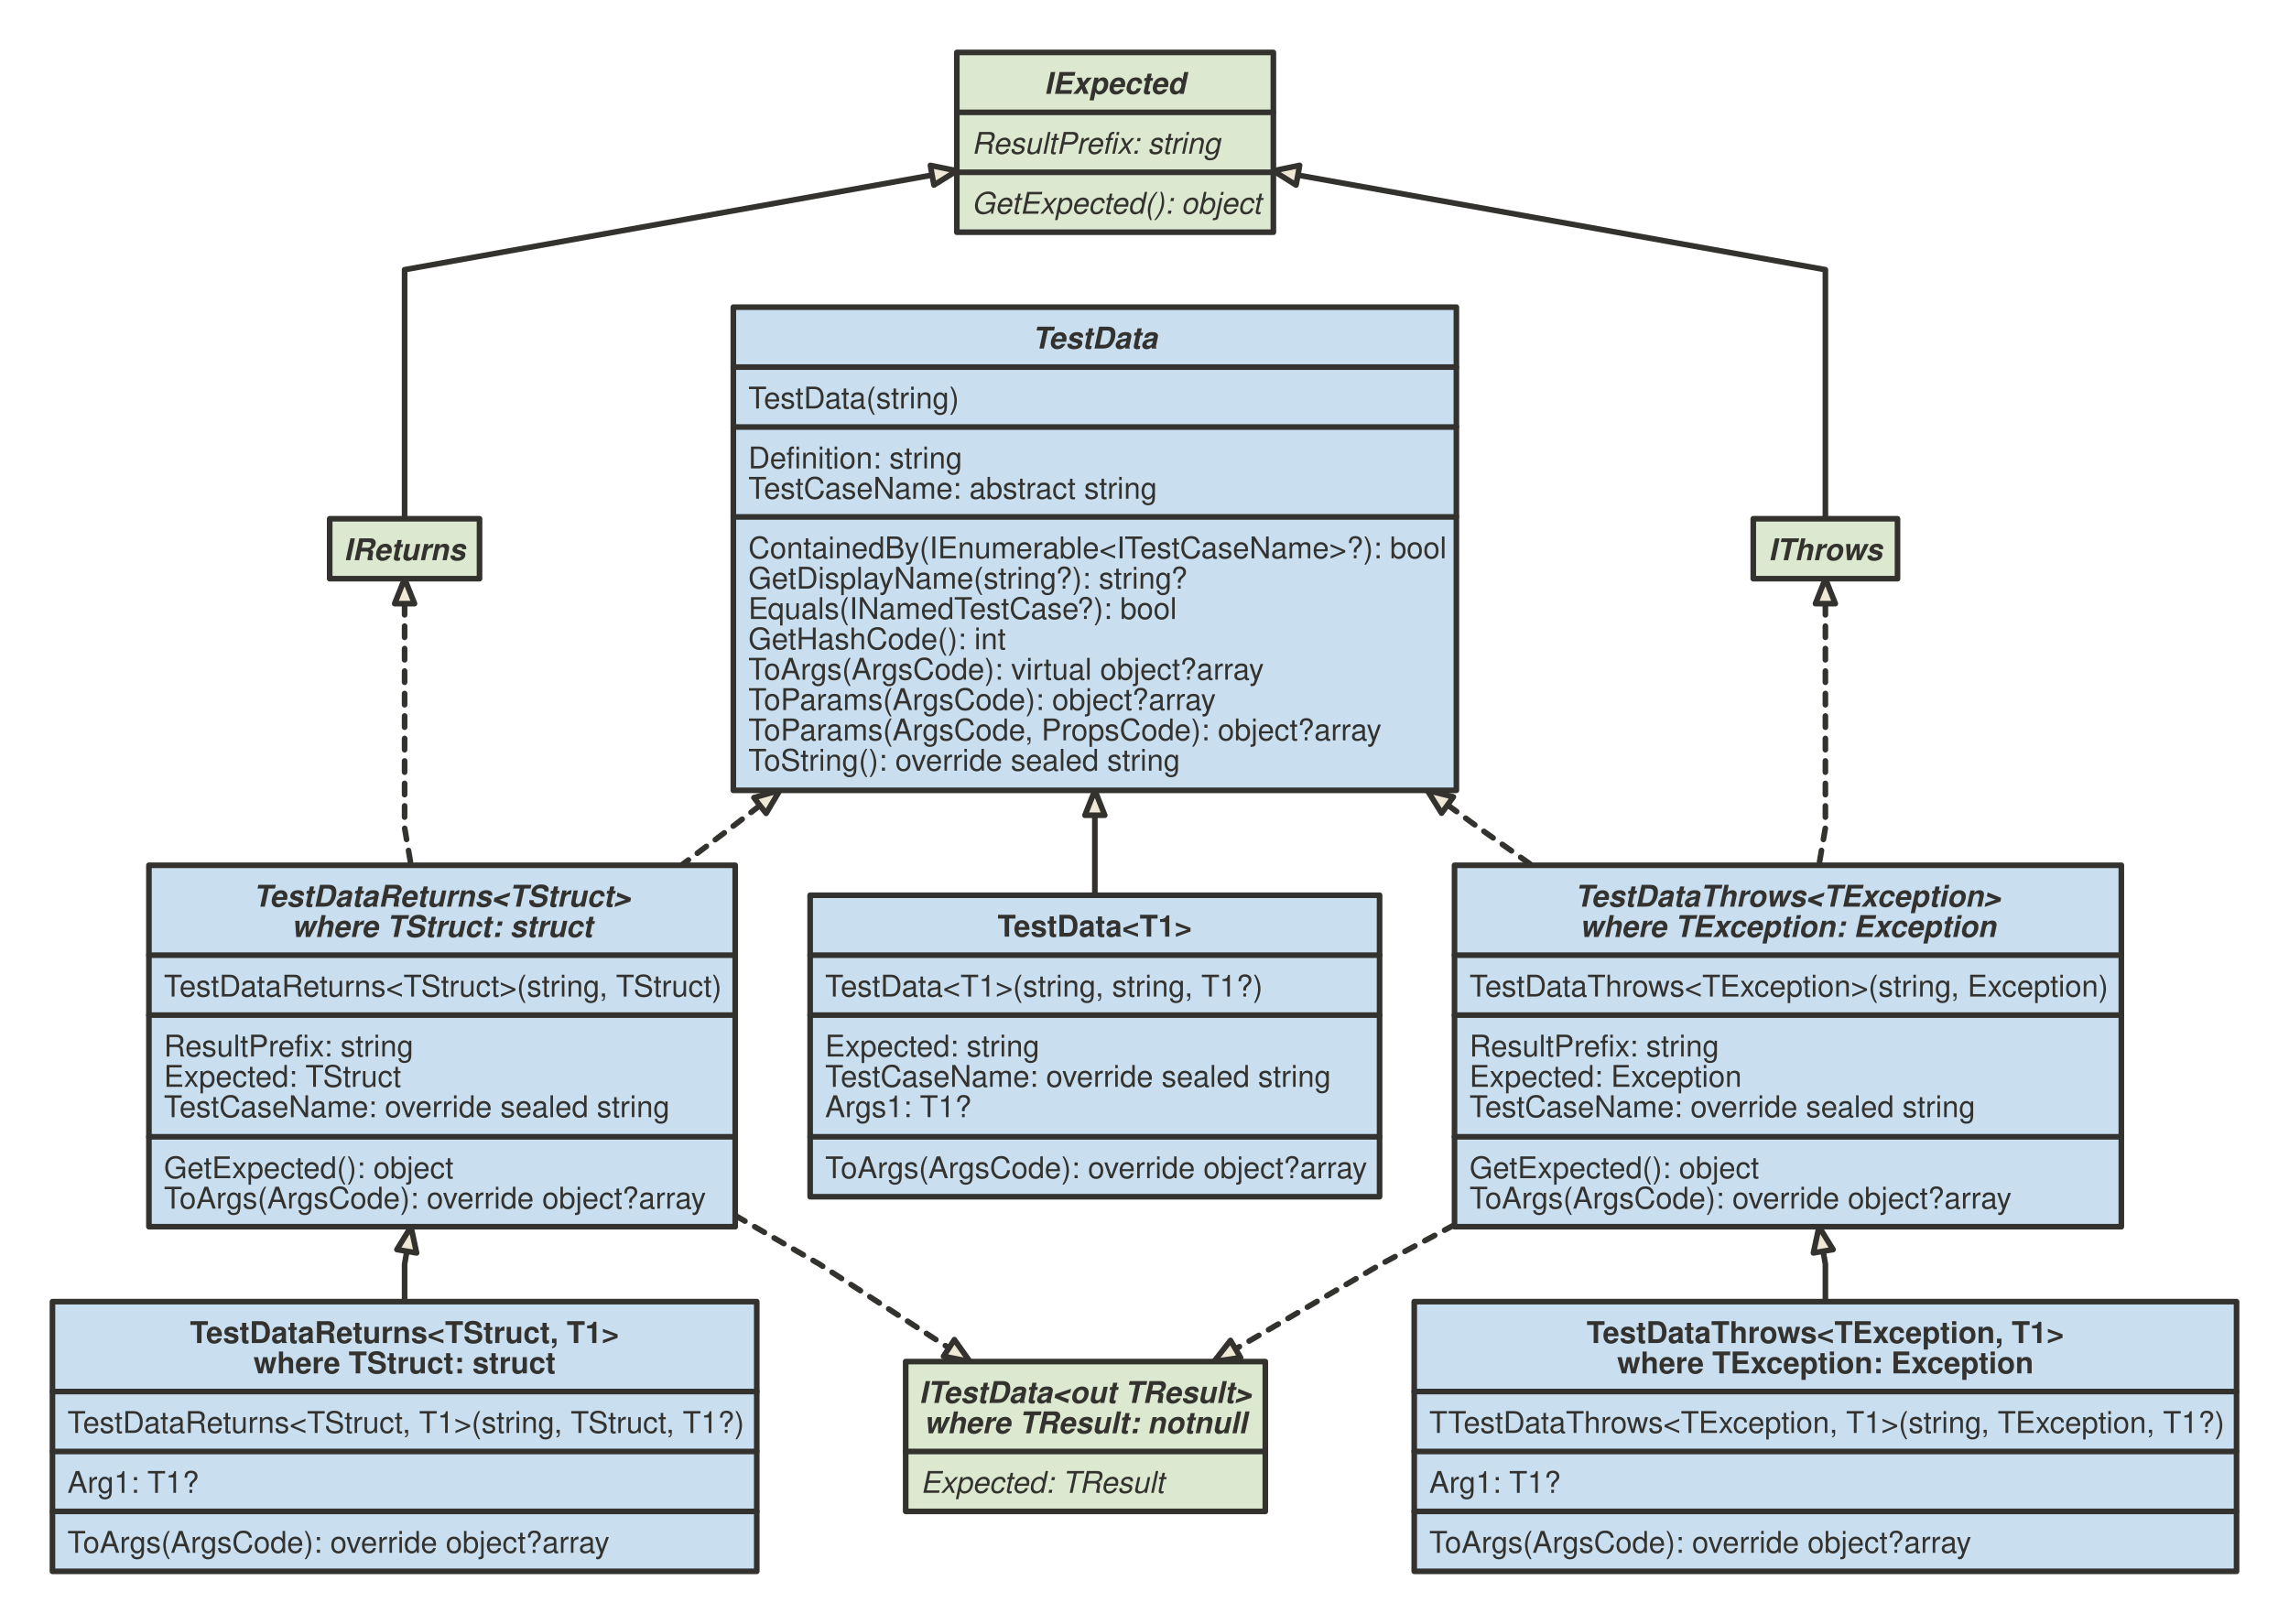
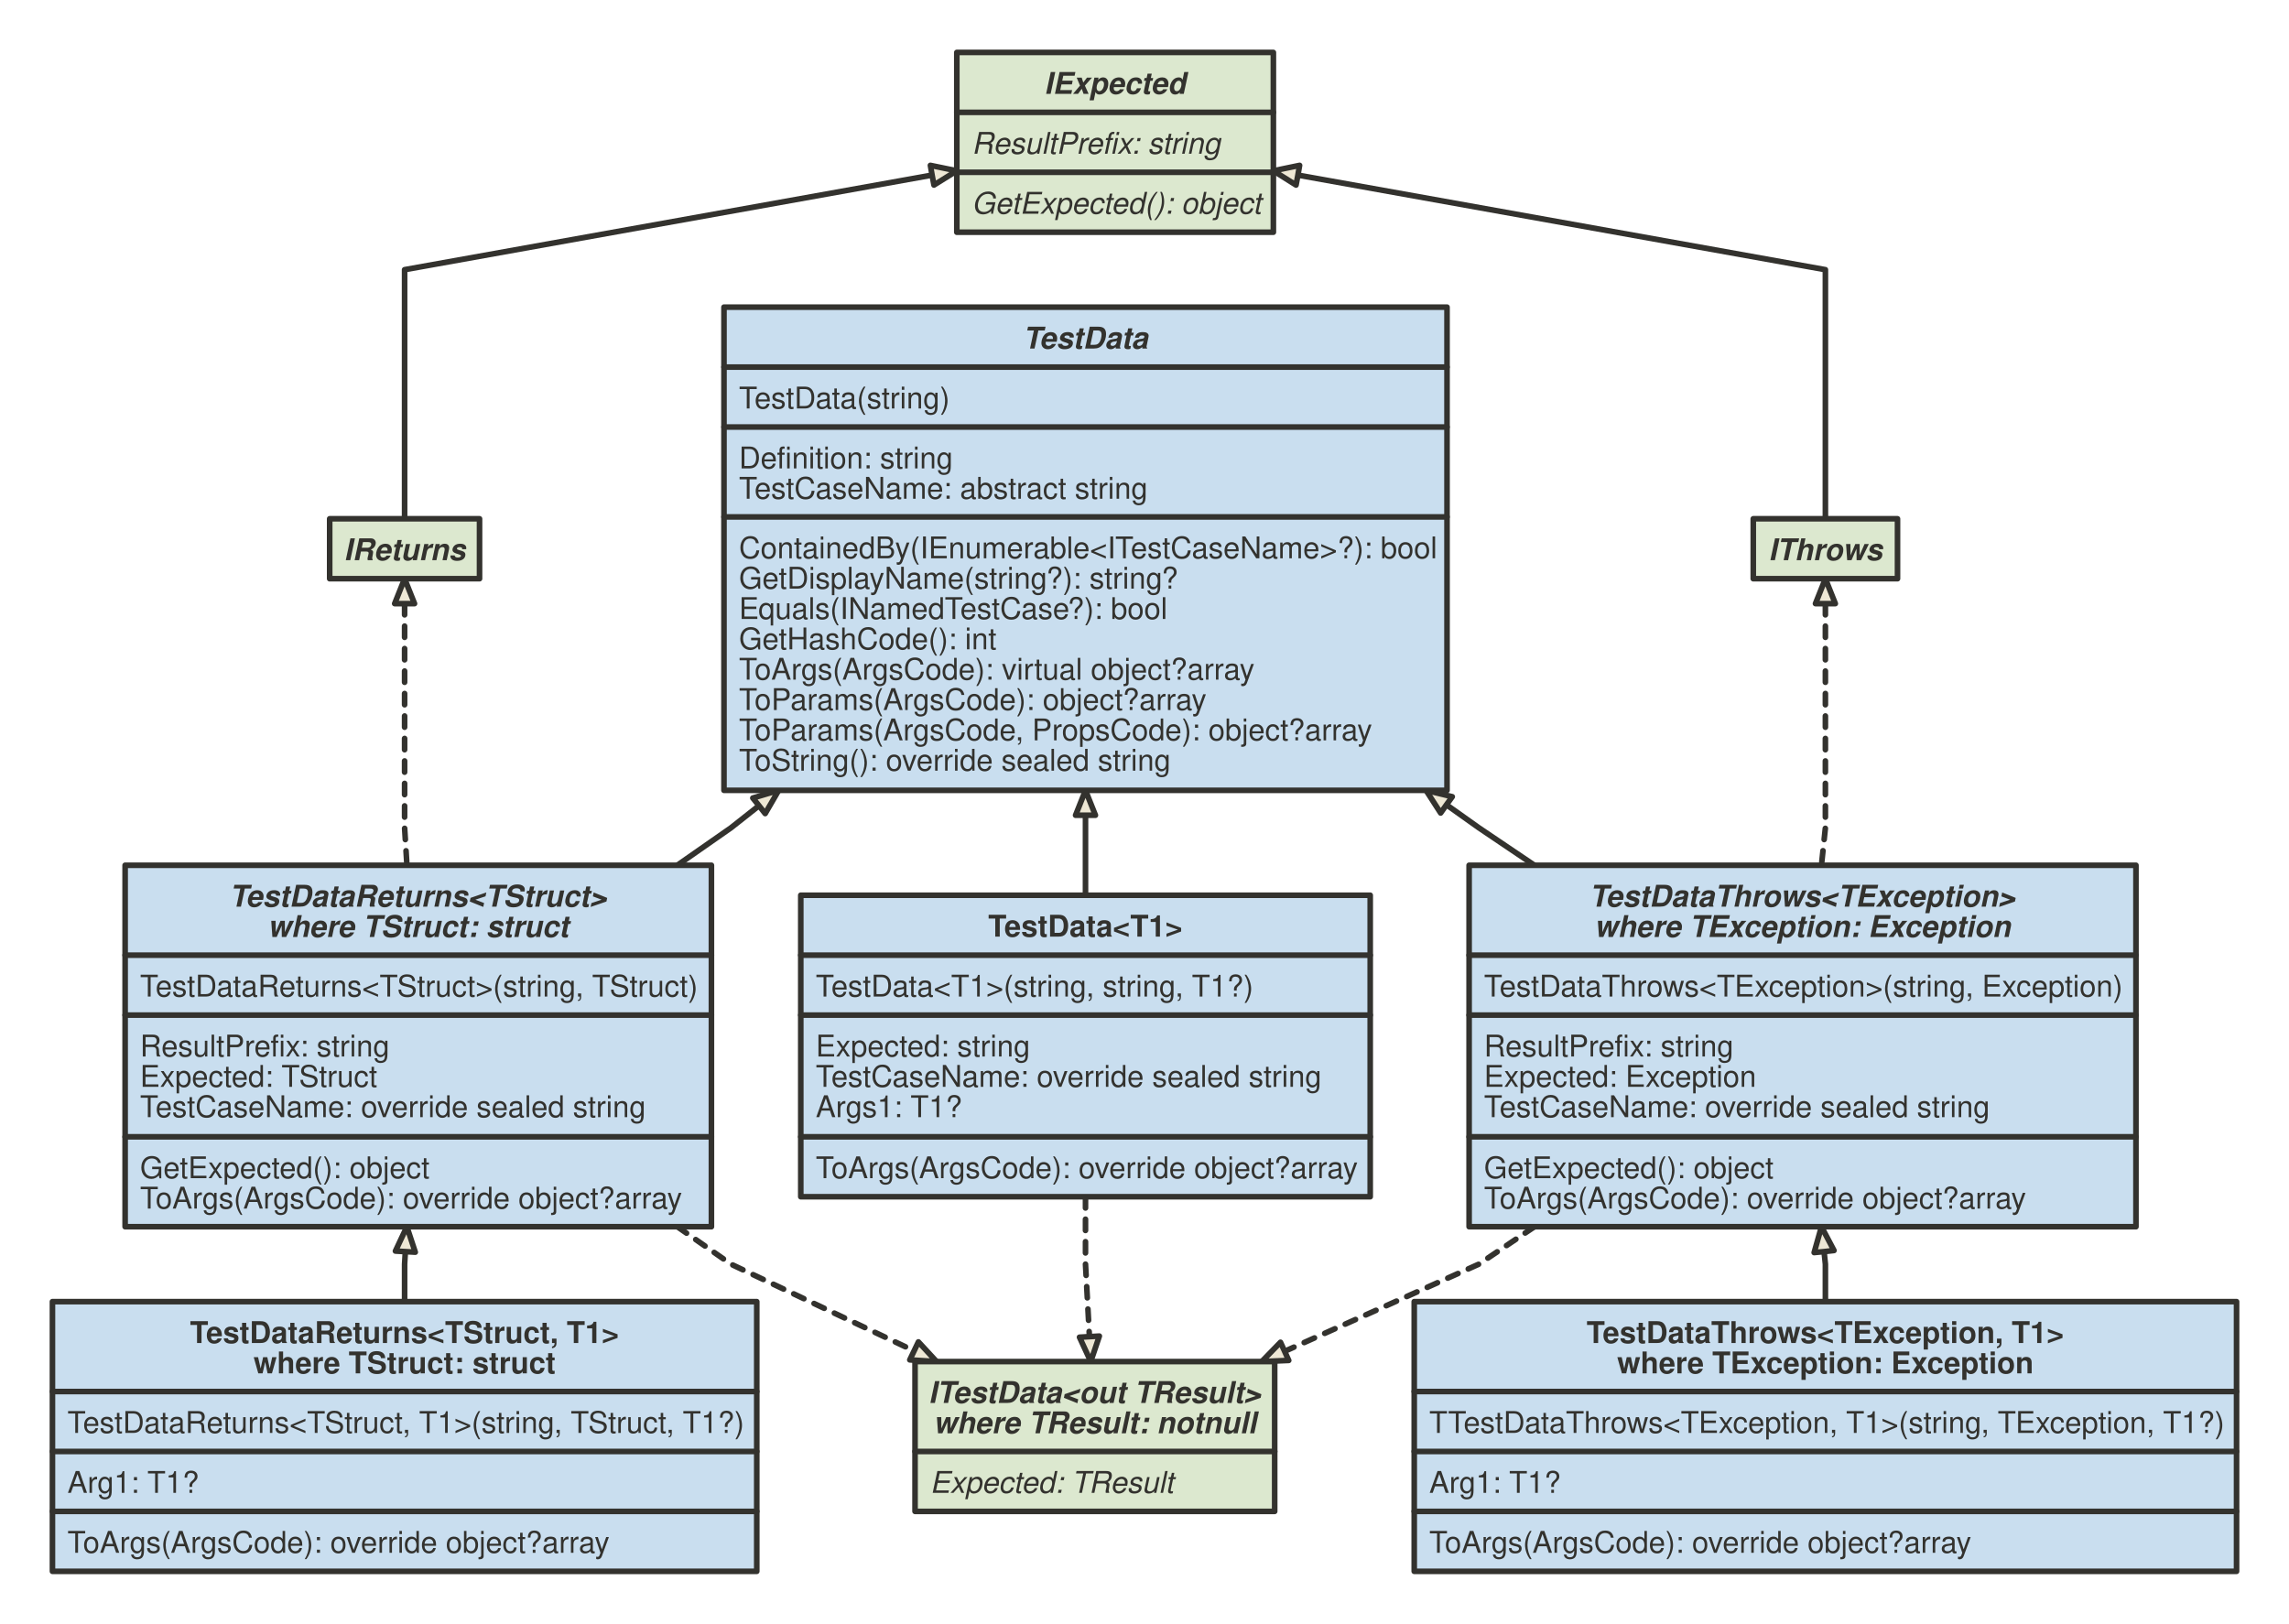
<svg xmlns="http://www.w3.org/2000/svg" version="1.1" baseProfile="full" width="1222.0" height="867.0" viewBox="0 0 1222 867">
  <g stroke-width="1.0" text-align="left" font="12pt Helvetica, Arial, sans-serif" font-size="12pt" font-family="Helvetica" font-weight="normal" font-style="normal">
    <g font-family="Helvetica" font-size="12pt" font-weight="bold" font-style="normal" stroke-width="3.0" stroke-linejoin="round" stroke-linecap="round" stroke="#33322E">
      <g stroke="transparent" fill="transparent">
        <rect x="0.0" y="0.0" height="867.0" width="1222.0" stroke="none" />
      </g>
      <g transform="translate(8, 8)" fill="#33322E">
        <g transform="translate(20, 20)" fill="#eee8d5" font-family="Helvetica" font-size="12pt" font-weight="normal" font-style="normal">
          <path d="M469.6 65.5 L188 116 L188 249 L188.0 249.0 " fill="none" />
          <path d="M470.6 70.8 L469.6 65.5 L468.7 60.3 L482.8 63.2 Z" />
          <g stroke-dasharray="6 6">
-             <path d="M188.0 294.3 L188 414 L191.433 434 L191.4 434.0 " fill="none" />
+             <path d="M188.0 294.3 L188 414 L189.245 434 L189.2 434.0 " fill="none" />
          </g>
          <path d="M193.3 294.3 L188.0 294.3 L182.7 294.3 L188.0 281.0 Z" />
-           <g stroke-dasharray="6 6">
-             <path d="M377.7 402.1 L362.25 414 L335.769 434 L335.8 434.0 " fill="none" />
-           </g>
-           <path d="M381.0 406.3 L377.7 402.1 L374.5 397.9 L388.3 394.0 Z" />
-           <path d="M189.2 640.1 L188 647 L188 667 L188.0 667.0 " fill="none" />
-           <path d="M194.4 641.0 L189.2 640.1 L183.9 639.2 L191.4 627.0 Z" />
-           <g stroke-dasharray="6 6">
-             <path d="M364.5 621.0 L409.5 647 L478.571 691.75 L478.6 691.8 " fill="none" />
-           </g>
-           <path d="M475.7 696.2 L478.6 691.8 L481.5 687.3 L489.8 699.0 Z" />
-           <path d="M556.5 407.3 L556.5 414 L556.5 450 L556.5 450.0 " fill="none" />
-           <path d="M561.8 407.3 L556.5 407.3 L551.2 407.3 L556.5 394.0 Z" />
-           <g stroke-dasharray="6 6">
-             <path d="M744.8 401.8 L761.5 414 L789.826 434 L789.8 434.0 " fill="none" />
-           </g>
-           <path d="M747.9 397.5 L744.8 401.8 L741.6 406.2 L734.0 394.0 Z" />
+           <path d="M377.2 402.2 L362.25 414 L333.58 434 L333.6 434.0 " fill="none" />
+           <path d="M380.5 406.4 L377.2 402.2 L373.9 398.1 L387.7 394.0 Z" />
+           <path d="M188.4 640.3 L188 647 L188 667 L188.0 667.0 " fill="none" />
+           <path d="M193.7 640.6 L188.4 640.3 L183.1 640.0 L189.2 627.0 Z" />
+           <path d="M551.5 407.3 L551.5 414 L551.5 450 L551.5 450.0 " fill="none" />
+           <path d="M556.8 407.3 L551.5 407.3 L546.2 407.3 L551.5 394.0 Z" />
+           <g stroke-dasharray="6 6">
+             <path d="M333.6 627.0 L362.25 647 L459.993 693.293 L460.0 693.3 " fill="none" />
+           </g>
+           <path d="M457.7 698.1 L460.0 693.3 L462.3 688.5 L472.0 699.0 Z" />
          <path d="M664.9 65.5 L946.5 116 L946.5 249 L946.5 249.0 " fill="none" />
          <path d="M665.8 60.3 L664.9 65.5 L663.9 70.8 L651.8 63.2 Z" />
-           <g stroke-dasharray="6 6">
-             <path d="M946.5 294.3 L946.5 414 L943.067 434 L943.1 434.0 " fill="none" />
+           <path d="M744.2 401.7 L761.5 414 L791.157 434 L791.2 434.0 " fill="none" />
+           <path d="M747.3 397.4 L744.2 401.7 L741.1 406.1 L733.3 394.0 Z" />
+           <g stroke-dasharray="6 6">
+             <path d="M791.2 627.0 L761.5 647 L657.795 693.541 L657.8 693.5 " fill="none" />
+           </g>
+           <path d="M655.6 688.7 L657.8 693.5 L660.0 698.4 L645.6 699.0 Z" />
+           <g stroke-dasharray="6 6">
+             <path d="M551.5 611.0 L551.5 647 L553.603 685.686 L553.6 685.7 " fill="none" />
+           </g>
+           <path d="M548.3 686.0 L553.6 685.7 L558.9 685.4 L554.3 699.0 Z" />
+           <g stroke-dasharray="6 6">
+             <path d="M946.5 294.3 L946.5 414 L944.397 434 L944.4 434.0 " fill="none" />
          </g>
          <path d="M951.8 294.3 L946.5 294.3 L941.2 294.3 L946.5 281.0 Z" />
-           <g stroke-dasharray="6 6">
-             <path d="M748.5 626.0 L709.25 647 L631.605 692.283 L631.6 692.3 " fill="none" />
-           </g>
-           <path d="M628.9 687.7 L631.6 692.3 L634.3 696.9 L620.1 699.0 Z" />
-           <path d="M945.3 640.1 L946.5 647 L946.5 667 L946.5 667.0 " fill="none" />
-           <path d="M950.6 639.2 L945.3 640.1 L940.1 641.0 L943.1 627.0 Z" />
+           <path d="M945.8 640.3 L946.5 647 L946.5 667 L946.5 667.0 " fill="none" />
+           <path d="M951.1 639.7 L945.8 640.3 L940.5 640.8 L944.4 627.0 Z" />
          <g data-name="IExpected">
            <g fill="#DCE8CF" stroke="#33322E" data-name="IExpected">
              <rect x="482.8" y="0.0" height="96.0" width="169.0" data-name="IExpected" />
              <path d="M482.8 32.0 L651.8 32.0" fill="none" data-name="IExpected" />
              <path d="M482.8 64.0 L651.8 64.0" fill="none" data-name="IExpected" />
            </g>
            <g transform="translate(482.75, 0)" font-family="Helvetica" font-size="12pt" font-weight="bold" font-style="italic" data-name="IExpected" data-compartment="0">
              <g transform="translate(8, 8)" fill="#33322E" text-align="center" data-name="IExpected" data-compartment="0">
                <text x="76.5" y="14.1" stroke="none" text-anchor="middle" data-name="IExpected" data-compartment="0">IExpected</text>
              </g>
            </g>
            <g transform="translate(482.75, 32)" font-family="Helvetica" font-size="12pt" font-weight="normal" font-style="italic" data-name="IExpected" data-compartment="1">
              <g transform="translate(8, 8)" fill="#33322E" text-align="left" data-name="IExpected" data-compartment="1">
                <text x="0.0" y="14.1" stroke="none" data-name="IExpected" data-compartment="1">ResultPrefix: string</text>
              </g>
            </g>
            <g transform="translate(482.75, 64)" font-family="Helvetica" font-size="12pt" font-weight="normal" font-style="italic" data-name="IExpected" data-compartment="2">
              <g transform="translate(8, 8)" fill="#33322E" text-align="left" data-name="IExpected" data-compartment="2">
                <text x="0.0" y="14.1" stroke="none" data-name="IExpected" data-compartment="2">GetExpected(): object</text>
              </g>
            </g>
          </g>
          <g data-name="IReturns">
            <g fill="#DCE8CF" stroke="#33322E" data-name="IReturns">
              <rect x="148.0" y="249.0" height="32.0" width="80.0" data-name="IReturns" />
            </g>
            <g transform="translate(148, 249)" font-family="Helvetica" font-size="12pt" font-weight="bold" font-style="italic" data-name="IReturns" data-compartment="0">
              <g transform="translate(8, 8)" fill="#33322E" text-align="center" data-name="IReturns" data-compartment="0">
                <text x="32.0" y="14.1" stroke="none" text-anchor="middle" data-name="IReturns" data-compartment="0">IReturns</text>
              </g>
            </g>
          </g>
+           <g data-name="TestDataReturns&lt;TStruct&gt;">
+             <g fill="#C9DEEF" stroke="#33322E" data-name="TestDataReturns&lt;TStruct&gt;">
+               <rect x="38.8" y="434.0" height="193.0" width="313.0" data-name="TestDataReturns&lt;TStruct&gt;" />
+               <path d="M38.8 482.0 L351.8 482.0" fill="none" data-name="TestDataReturns&lt;TStruct&gt;" />
+               <path d="M38.8 514.0 L351.8 514.0" fill="none" data-name="TestDataReturns&lt;TStruct&gt;" />
+               <path d="M38.8 579.0 L351.8 579.0" fill="none" data-name="TestDataReturns&lt;TStruct&gt;" />
+             </g>
+             <g transform="translate(38.75, 434)" font-family="Helvetica" font-size="12pt" font-weight="bold" font-style="italic" data-name="TestDataReturns&lt;TStruct&gt;" data-compartment="0">
+               <g transform="translate(8, 8)" fill="#33322E" text-align="center" data-name="TestDataReturns&lt;TStruct&gt;" data-compartment="0">
+                 <text x="148.5" y="14.1" stroke="none" text-anchor="middle" data-name="TestDataReturns&lt;TStruct&gt;" data-compartment="0">TestDataReturns&lt;TStruct&gt;</text>
+                 <text x="148.5" y="30.3" stroke="none" text-anchor="middle" data-name="TestDataReturns&lt;TStruct&gt;" data-compartment="0">where TStruct: struct</text>
+               </g>
+             </g>
+             <g transform="translate(38.75, 482)" font-family="Helvetica" font-size="12pt" font-weight="normal" font-style="normal" data-name="TestDataReturns&lt;TStruct&gt;" data-compartment="1">
+               <g transform="translate(8, 8)" fill="#33322E" text-align="left" data-name="TestDataReturns&lt;TStruct&gt;" data-compartment="1">
+                 <text x="0.0" y="14.1" stroke="none" data-name="TestDataReturns&lt;TStruct&gt;" data-compartment="1">TestDataReturns&lt;TStruct&gt;(string, TStruct)</text>
+               </g>
+             </g>
+             <g transform="translate(38.75, 514)" font-family="Helvetica" font-size="12pt" font-weight="normal" font-style="normal" data-name="TestDataReturns&lt;TStruct&gt;" data-compartment="2">
+               <g transform="translate(8, 8)" fill="#33322E" text-align="left" data-name="TestDataReturns&lt;TStruct&gt;" data-compartment="2">
+                 <text x="0.0" y="14.1" stroke="none" data-name="TestDataReturns&lt;TStruct&gt;" data-compartment="2">ResultPrefix: string</text>
+                 <text x="0.0" y="30.3" stroke="none" data-name="TestDataReturns&lt;TStruct&gt;" data-compartment="2">Expected: TStruct</text>
+                 <text x="0.0" y="46.5" stroke="none" data-name="TestDataReturns&lt;TStruct&gt;" data-compartment="2">TestCaseName: override sealed string</text>
+               </g>
+             </g>
+             <g transform="translate(38.75, 579)" font-family="Helvetica" font-size="12pt" font-weight="normal" font-style="normal" data-name="TestDataReturns&lt;TStruct&gt;" data-compartment="3">
+               <g transform="translate(8, 8)" fill="#33322E" text-align="left" data-name="TestDataReturns&lt;TStruct&gt;" data-compartment="3">
+                 <text x="0.0" y="14.1" stroke="none" data-name="TestDataReturns&lt;TStruct&gt;" data-compartment="3">GetExpected(): object</text>
+                 <text x="0.0" y="30.3" stroke="none" data-name="TestDataReturns&lt;TStruct&gt;" data-compartment="3">ToArgs(ArgsCode): override object?array</text>
+               </g>
+             </g>
+           </g>
+           <g data-name="TestDataReturns&lt;TStruct, T1&gt;">
+             <g fill="#C9DEEF" stroke="#33322E" data-name="TestDataReturns&lt;TStruct, T1&gt;">
+               <rect x="0.0" y="667.0" height="144.0" width="376.0" data-name="TestDataReturns&lt;TStruct, T1&gt;" />
+               <path d="M0.0 715.0 L376.0 715.0" fill="none" data-name="TestDataReturns&lt;TStruct, T1&gt;" />
+               <path d="M0.0 747.0 L376.0 747.0" fill="none" data-name="TestDataReturns&lt;TStruct, T1&gt;" />
+               <path d="M0.0 779.0 L376.0 779.0" fill="none" data-name="TestDataReturns&lt;TStruct, T1&gt;" />
+             </g>
+             <g transform="translate(0, 667)" font-family="Helvetica" font-size="12pt" font-weight="bold" font-style="normal" data-name="TestDataReturns&lt;TStruct, T1&gt;" data-compartment="0">
+               <g transform="translate(8, 8)" fill="#33322E" text-align="center" data-name="TestDataReturns&lt;TStruct, T1&gt;" data-compartment="0">
+                 <text x="180.0" y="14.1" stroke="none" text-anchor="middle" data-name="TestDataReturns&lt;TStruct, T1&gt;" data-compartment="0">TestDataReturns&lt;TStruct, T1&gt;</text>
+                 <text x="180.0" y="30.3" stroke="none" text-anchor="middle" data-name="TestDataReturns&lt;TStruct, T1&gt;" data-compartment="0">where TStruct: struct</text>
+               </g>
+             </g>
+             <g transform="translate(0, 715)" font-family="Helvetica" font-size="12pt" font-weight="normal" font-style="normal" data-name="TestDataReturns&lt;TStruct, T1&gt;" data-compartment="1">
+               <g transform="translate(8, 8)" fill="#33322E" text-align="left" data-name="TestDataReturns&lt;TStruct, T1&gt;" data-compartment="1">
+                 <text x="0.0" y="14.1" stroke="none" data-name="TestDataReturns&lt;TStruct, T1&gt;" data-compartment="1">TestDataReturns&lt;TStruct, T1&gt;(string, TStruct, T1?)</text>
+               </g>
+             </g>
+             <g transform="translate(0, 747)" font-family="Helvetica" font-size="12pt" font-weight="normal" font-style="normal" data-name="TestDataReturns&lt;TStruct, T1&gt;" data-compartment="2">
+               <g transform="translate(8, 8)" fill="#33322E" text-align="left" data-name="TestDataReturns&lt;TStruct, T1&gt;" data-compartment="2">
+                 <text x="0.0" y="14.1" stroke="none" data-name="TestDataReturns&lt;TStruct, T1&gt;" data-compartment="2">Arg1: T1?</text>
+               </g>
+             </g>
+             <g transform="translate(0, 779)" font-family="Helvetica" font-size="12pt" font-weight="normal" font-style="normal" data-name="TestDataReturns&lt;TStruct, T1&gt;" data-compartment="3">
+               <g transform="translate(8, 8)" fill="#33322E" text-align="left" data-name="TestDataReturns&lt;TStruct, T1&gt;" data-compartment="3">
+                 <text x="0.0" y="14.1" stroke="none" data-name="TestDataReturns&lt;TStruct, T1&gt;" data-compartment="3">ToArgs(ArgsCode): override object?array</text>
+               </g>
+             </g>
+           </g>
+           <g data-name="ITestData&lt;out TResult&gt;">
+             <g fill="#DCE8CF" stroke="#33322E" data-name="ITestData&lt;out TResult&gt;">
+               <rect x="460.5" y="699.0" height="80.0" width="192.0" data-name="ITestData&lt;out TResult&gt;" />
+               <path d="M460.5 747.0 L652.5 747.0" fill="none" data-name="ITestData&lt;out TResult&gt;" />
+             </g>
+             <g transform="translate(460.5, 699)" font-family="Helvetica" font-size="12pt" font-weight="bold" font-style="italic" data-name="ITestData&lt;out TResult&gt;" data-compartment="0">
+               <g transform="translate(8, 8)" fill="#33322E" text-align="center" data-name="ITestData&lt;out TResult&gt;" data-compartment="0">
+                 <text x="88.0" y="14.1" stroke="none" text-anchor="middle" data-name="ITestData&lt;out TResult&gt;" data-compartment="0">ITestData&lt;out TResult&gt;</text>
+                 <text x="88.0" y="30.3" stroke="none" text-anchor="middle" data-name="ITestData&lt;out TResult&gt;" data-compartment="0">where TResult: notnull</text>
+               </g>
+             </g>
+             <g transform="translate(460.5, 747)" font-family="Helvetica" font-size="12pt" font-weight="normal" font-style="italic" data-name="ITestData&lt;out TResult&gt;" data-compartment="1">
+               <g transform="translate(8, 8)" fill="#33322E" text-align="left" data-name="ITestData&lt;out TResult&gt;" data-compartment="1">
+                 <text x="0.0" y="14.1" stroke="none" data-name="ITestData&lt;out TResult&gt;" data-compartment="1">Expected: TResult</text>
+               </g>
+             </g>
+           </g>
          <g data-name="TestData">
            <g fill="#C9DEEF" stroke="#33322E" data-name="TestData">
-               <rect x="363.5" y="136.0" height="258.0" width="386.0" data-name="TestData" />
-               <path d="M363.5 168.0 L749.5 168.0" fill="none" data-name="TestData" />
-               <path d="M363.5 200.0 L749.5 200.0" fill="none" data-name="TestData" />
-               <path d="M363.5 248.0 L749.5 248.0" fill="none" data-name="TestData" />
-             </g>
-             <g transform="translate(363.5, 136)" font-family="Helvetica" font-size="12pt" font-weight="bold" font-style="italic" data-name="TestData" data-compartment="0">
+               <rect x="358.5" y="136.0" height="258.0" width="386.0" data-name="TestData" />
+               <path d="M358.5 168.0 L744.5 168.0" fill="none" data-name="TestData" />
+               <path d="M358.5 200.0 L744.5 200.0" fill="none" data-name="TestData" />
+               <path d="M358.5 248.0 L744.5 248.0" fill="none" data-name="TestData" />
+             </g>
+             <g transform="translate(358.5, 136)" font-family="Helvetica" font-size="12pt" font-weight="bold" font-style="italic" data-name="TestData" data-compartment="0">
              <g transform="translate(8, 8)" fill="#33322E" text-align="center" data-name="TestData" data-compartment="0">
                <text x="185.0" y="14.1" stroke="none" text-anchor="middle" data-name="TestData" data-compartment="0">TestData</text>
              </g>
            </g>
-             <g transform="translate(363.5, 168)" font-family="Helvetica" font-size="12pt" font-weight="normal" font-style="normal" data-name="TestData" data-compartment="1">
+             <g transform="translate(358.5, 168)" font-family="Helvetica" font-size="12pt" font-weight="normal" font-style="normal" data-name="TestData" data-compartment="1">
              <g transform="translate(8, 8)" fill="#33322E" text-align="left" data-name="TestData" data-compartment="1">
                <text x="0.0" y="14.1" stroke="none" data-name="TestData" data-compartment="1">TestData(string)</text>
              </g>
            </g>
-             <g transform="translate(363.5, 200)" font-family="Helvetica" font-size="12pt" font-weight="normal" font-style="normal" data-name="TestData" data-compartment="2">
+             <g transform="translate(358.5, 200)" font-family="Helvetica" font-size="12pt" font-weight="normal" font-style="normal" data-name="TestData" data-compartment="2">
              <g transform="translate(8, 8)" fill="#33322E" text-align="left" data-name="TestData" data-compartment="2">
                <text x="0.0" y="14.1" stroke="none" data-name="TestData" data-compartment="2">Definition: string</text>
                <text x="0.0" y="30.3" stroke="none" data-name="TestData" data-compartment="2">TestCaseName: abstract string</text>
              </g>
            </g>
-             <g transform="translate(363.5, 248)" font-family="Helvetica" font-size="12pt" font-weight="normal" font-style="normal" data-name="TestData" data-compartment="3">
+             <g transform="translate(358.5, 248)" font-family="Helvetica" font-size="12pt" font-weight="normal" font-style="normal" data-name="TestData" data-compartment="3">
              <g transform="translate(8, 8)" fill="#33322E" text-align="left" data-name="TestData" data-compartment="3">
                <text x="0.0" y="14.1" stroke="none" data-name="TestData" data-compartment="3">ContainedBy(IEnumerable&lt;ITestCaseName&gt;?): bool</text>
                <text x="0.0" y="30.3" stroke="none" data-name="TestData" data-compartment="3">GetDisplayName(string?): string?</text>
                <text x="0.0" y="46.5" stroke="none" data-name="TestData" data-compartment="3">Equals(INamedTestCase?): bool</text>
                <text x="0.0" y="62.7" stroke="none" data-name="TestData" data-compartment="3">GetHashCode(): int</text>
                <text x="0.0" y="78.9" stroke="none" data-name="TestData" data-compartment="3">ToArgs(ArgsCode): virtual object?array</text>
                <text x="0.0" y="95.1" stroke="none" data-name="TestData" data-compartment="3">ToParams(ArgsCode): object?array</text>
                <text x="0.0" y="111.3" stroke="none" data-name="TestData" data-compartment="3">ToParams(ArgsCode, PropsCode): object?array</text>
                <text x="0.0" y="127.5" stroke="none" data-name="TestData" data-compartment="3">ToString(): override sealed string</text>
              </g>
            </g>
          </g>
          <g data-name="IThrows">
            <g fill="#DCE8CF" stroke="#33322E" data-name="IThrows">
              <rect x="908.0" y="249.0" height="32.0" width="77.0" data-name="IThrows" />
            </g>
            <g transform="translate(908, 249)" font-family="Helvetica" font-size="12pt" font-weight="bold" font-style="italic" data-name="IThrows" data-compartment="0">
              <g transform="translate(8, 8)" fill="#33322E" text-align="center" data-name="IThrows" data-compartment="0">
                <text x="30.5" y="14.1" stroke="none" text-anchor="middle" data-name="IThrows" data-compartment="0">IThrows</text>
              </g>
            </g>
          </g>
-           <g data-name="TestDataReturns&lt;TStruct&gt;">
-             <g fill="#C9DEEF" stroke="#33322E" data-name="TestDataReturns&lt;TStruct&gt;">
-               <rect x="51.5" y="434.0" height="193.0" width="313.0" data-name="TestDataReturns&lt;TStruct&gt;" />
-               <path d="M51.5 482.0 L364.5 482.0" fill="none" data-name="TestDataReturns&lt;TStruct&gt;" />
-               <path d="M51.5 514.0 L364.5 514.0" fill="none" data-name="TestDataReturns&lt;TStruct&gt;" />
-               <path d="M51.5 579.0 L364.5 579.0" fill="none" data-name="TestDataReturns&lt;TStruct&gt;" />
-             </g>
-             <g transform="translate(51.5, 434)" font-family="Helvetica" font-size="12pt" font-weight="bold" font-style="italic" data-name="TestDataReturns&lt;TStruct&gt;" data-compartment="0">
-               <g transform="translate(8, 8)" fill="#33322E" text-align="center" data-name="TestDataReturns&lt;TStruct&gt;" data-compartment="0">
-                 <text x="148.5" y="14.1" stroke="none" text-anchor="middle" data-name="TestDataReturns&lt;TStruct&gt;" data-compartment="0">TestDataReturns&lt;TStruct&gt;</text>
-                 <text x="148.5" y="30.3" stroke="none" text-anchor="middle" data-name="TestDataReturns&lt;TStruct&gt;" data-compartment="0">where TStruct: struct</text>
-               </g>
-             </g>
-             <g transform="translate(51.5, 482)" font-family="Helvetica" font-size="12pt" font-weight="normal" font-style="normal" data-name="TestDataReturns&lt;TStruct&gt;" data-compartment="1">
-               <g transform="translate(8, 8)" fill="#33322E" text-align="left" data-name="TestDataReturns&lt;TStruct&gt;" data-compartment="1">
-                 <text x="0.0" y="14.1" stroke="none" data-name="TestDataReturns&lt;TStruct&gt;" data-compartment="1">TestDataReturns&lt;TStruct&gt;(string, TStruct)</text>
-               </g>
-             </g>
-             <g transform="translate(51.5, 514)" font-family="Helvetica" font-size="12pt" font-weight="normal" font-style="normal" data-name="TestDataReturns&lt;TStruct&gt;" data-compartment="2">
-               <g transform="translate(8, 8)" fill="#33322E" text-align="left" data-name="TestDataReturns&lt;TStruct&gt;" data-compartment="2">
-                 <text x="0.0" y="14.1" stroke="none" data-name="TestDataReturns&lt;TStruct&gt;" data-compartment="2">ResultPrefix: string</text>
-                 <text x="0.0" y="30.3" stroke="none" data-name="TestDataReturns&lt;TStruct&gt;" data-compartment="2">Expected: TStruct</text>
-                 <text x="0.0" y="46.5" stroke="none" data-name="TestDataReturns&lt;TStruct&gt;" data-compartment="2">TestCaseName: override sealed string</text>
-               </g>
-             </g>
-             <g transform="translate(51.5, 579)" font-family="Helvetica" font-size="12pt" font-weight="normal" font-style="normal" data-name="TestDataReturns&lt;TStruct&gt;" data-compartment="3">
-               <g transform="translate(8, 8)" fill="#33322E" text-align="left" data-name="TestDataReturns&lt;TStruct&gt;" data-compartment="3">
-                 <text x="0.0" y="14.1" stroke="none" data-name="TestDataReturns&lt;TStruct&gt;" data-compartment="3">GetExpected(): object</text>
-                 <text x="0.0" y="30.3" stroke="none" data-name="TestDataReturns&lt;TStruct&gt;" data-compartment="3">ToArgs(ArgsCode): override object?array</text>
-               </g>
-             </g>
-           </g>
          <g data-name="TestData&lt;T1&gt;">
            <g fill="#C9DEEF" stroke="#33322E" data-name="TestData&lt;T1&gt;">
-               <rect x="404.5" y="450.0" height="161.0" width="304.0" data-name="TestData&lt;T1&gt;" />
-               <path d="M404.5 482.0 L708.5 482.0" fill="none" data-name="TestData&lt;T1&gt;" />
-               <path d="M404.5 514.0 L708.5 514.0" fill="none" data-name="TestData&lt;T1&gt;" />
-               <path d="M404.5 579.0 L708.5 579.0" fill="none" data-name="TestData&lt;T1&gt;" />
-             </g>
-             <g transform="translate(404.5, 450)" font-family="Helvetica" font-size="12pt" font-weight="bold" font-style="normal" data-name="TestData&lt;T1&gt;" data-compartment="0">
+               <rect x="399.5" y="450.0" height="161.0" width="304.0" data-name="TestData&lt;T1&gt;" />
+               <path d="M399.5 482.0 L703.5 482.0" fill="none" data-name="TestData&lt;T1&gt;" />
+               <path d="M399.5 514.0 L703.5 514.0" fill="none" data-name="TestData&lt;T1&gt;" />
+               <path d="M399.5 579.0 L703.5 579.0" fill="none" data-name="TestData&lt;T1&gt;" />
+             </g>
+             <g transform="translate(399.5, 450)" font-family="Helvetica" font-size="12pt" font-weight="bold" font-style="normal" data-name="TestData&lt;T1&gt;" data-compartment="0">
              <g transform="translate(8, 8)" fill="#33322E" text-align="center" data-name="TestData&lt;T1&gt;" data-compartment="0">
                <text x="144.0" y="14.1" stroke="none" text-anchor="middle" data-name="TestData&lt;T1&gt;" data-compartment="0">TestData&lt;T1&gt;</text>
              </g>
            </g>
-             <g transform="translate(404.5, 482)" font-family="Helvetica" font-size="12pt" font-weight="normal" font-style="normal" data-name="TestData&lt;T1&gt;" data-compartment="1">
+             <g transform="translate(399.5, 482)" font-family="Helvetica" font-size="12pt" font-weight="normal" font-style="normal" data-name="TestData&lt;T1&gt;" data-compartment="1">
              <g transform="translate(8, 8)" fill="#33322E" text-align="left" data-name="TestData&lt;T1&gt;" data-compartment="1">
                <text x="0.0" y="14.1" stroke="none" data-name="TestData&lt;T1&gt;" data-compartment="1">TestData&lt;T1&gt;(string, string, T1?)</text>
              </g>
            </g>
-             <g transform="translate(404.5, 514)" font-family="Helvetica" font-size="12pt" font-weight="normal" font-style="normal" data-name="TestData&lt;T1&gt;" data-compartment="2">
+             <g transform="translate(399.5, 514)" font-family="Helvetica" font-size="12pt" font-weight="normal" font-style="normal" data-name="TestData&lt;T1&gt;" data-compartment="2">
              <g transform="translate(8, 8)" fill="#33322E" text-align="left" data-name="TestData&lt;T1&gt;" data-compartment="2">
                <text x="0.0" y="14.1" stroke="none" data-name="TestData&lt;T1&gt;" data-compartment="2">Expected: string</text>
                <text x="0.0" y="30.3" stroke="none" data-name="TestData&lt;T1&gt;" data-compartment="2">TestCaseName: override sealed string</text>
                <text x="0.0" y="46.5" stroke="none" data-name="TestData&lt;T1&gt;" data-compartment="2">Args1: T1?</text>
              </g>
            </g>
-             <g transform="translate(404.5, 579)" font-family="Helvetica" font-size="12pt" font-weight="normal" font-style="normal" data-name="TestData&lt;T1&gt;" data-compartment="3">
+             <g transform="translate(399.5, 579)" font-family="Helvetica" font-size="12pt" font-weight="normal" font-style="normal" data-name="TestData&lt;T1&gt;" data-compartment="3">
              <g transform="translate(8, 8)" fill="#33322E" text-align="left" data-name="TestData&lt;T1&gt;" data-compartment="3">
                <text x="0.0" y="14.1" stroke="none" data-name="TestData&lt;T1&gt;" data-compartment="3">ToArgs(ArgsCode): override object?array</text>
              </g>
            </g>
          </g>
          <g data-name="TestDataThrows&lt;TException&gt;">
            <g fill="#C9DEEF" stroke="#33322E" data-name="TestDataThrows&lt;TException&gt;">
-               <rect x="748.5" y="434.0" height="193.0" width="356.0" data-name="TestDataThrows&lt;TException&gt;" />
-               <path d="M748.5 482.0 L1104.5 482.0" fill="none" data-name="TestDataThrows&lt;TException&gt;" />
-               <path d="M748.5 514.0 L1104.5 514.0" fill="none" data-name="TestDataThrows&lt;TException&gt;" />
-               <path d="M748.5 579.0 L1104.5 579.0" fill="none" data-name="TestDataThrows&lt;TException&gt;" />
-             </g>
-             <g transform="translate(748.5, 434)" font-family="Helvetica" font-size="12pt" font-weight="bold" font-style="italic" data-name="TestDataThrows&lt;TException&gt;" data-compartment="0">
+               <rect x="756.3" y="434.0" height="193.0" width="356.0" data-name="TestDataThrows&lt;TException&gt;" />
+               <path d="M756.3 482.0 L1112.3 482.0" fill="none" data-name="TestDataThrows&lt;TException&gt;" />
+               <path d="M756.3 514.0 L1112.3 514.0" fill="none" data-name="TestDataThrows&lt;TException&gt;" />
+               <path d="M756.3 579.0 L1112.3 579.0" fill="none" data-name="TestDataThrows&lt;TException&gt;" />
+             </g>
+             <g transform="translate(756.25, 434)" font-family="Helvetica" font-size="12pt" font-weight="bold" font-style="italic" data-name="TestDataThrows&lt;TException&gt;" data-compartment="0">
              <g transform="translate(8, 8)" fill="#33322E" text-align="center" data-name="TestDataThrows&lt;TException&gt;" data-compartment="0">
                <text x="170.0" y="14.1" stroke="none" text-anchor="middle" data-name="TestDataThrows&lt;TException&gt;" data-compartment="0">TestDataThrows&lt;TException&gt;</text>
                <text x="170.0" y="30.3" stroke="none" text-anchor="middle" data-name="TestDataThrows&lt;TException&gt;" data-compartment="0">where TException: Exception</text>
              </g>
            </g>
-             <g transform="translate(748.5, 482)" font-family="Helvetica" font-size="12pt" font-weight="normal" font-style="normal" data-name="TestDataThrows&lt;TException&gt;" data-compartment="1">
+             <g transform="translate(756.25, 482)" font-family="Helvetica" font-size="12pt" font-weight="normal" font-style="normal" data-name="TestDataThrows&lt;TException&gt;" data-compartment="1">
              <g transform="translate(8, 8)" fill="#33322E" text-align="left" data-name="TestDataThrows&lt;TException&gt;" data-compartment="1">
                <text x="0.0" y="14.1" stroke="none" data-name="TestDataThrows&lt;TException&gt;" data-compartment="1">TestDataThrows&lt;TException&gt;(string, Exception)</text>
              </g>
            </g>
-             <g transform="translate(748.5, 514)" font-family="Helvetica" font-size="12pt" font-weight="normal" font-style="normal" data-name="TestDataThrows&lt;TException&gt;" data-compartment="2">
+             <g transform="translate(756.25, 514)" font-family="Helvetica" font-size="12pt" font-weight="normal" font-style="normal" data-name="TestDataThrows&lt;TException&gt;" data-compartment="2">
              <g transform="translate(8, 8)" fill="#33322E" text-align="left" data-name="TestDataThrows&lt;TException&gt;" data-compartment="2">
                <text x="0.0" y="14.1" stroke="none" data-name="TestDataThrows&lt;TException&gt;" data-compartment="2">ResultPrefix: string</text>
                <text x="0.0" y="30.3" stroke="none" data-name="TestDataThrows&lt;TException&gt;" data-compartment="2">Expected: Exception</text>
                <text x="0.0" y="46.5" stroke="none" data-name="TestDataThrows&lt;TException&gt;" data-compartment="2">TestCaseName: override sealed string</text>
              </g>
            </g>
-             <g transform="translate(748.5, 579)" font-family="Helvetica" font-size="12pt" font-weight="normal" font-style="normal" data-name="TestDataThrows&lt;TException&gt;" data-compartment="3">
+             <g transform="translate(756.25, 579)" font-family="Helvetica" font-size="12pt" font-weight="normal" font-style="normal" data-name="TestDataThrows&lt;TException&gt;" data-compartment="3">
              <g transform="translate(8, 8)" fill="#33322E" text-align="left" data-name="TestDataThrows&lt;TException&gt;" data-compartment="3">
                <text x="0.0" y="14.1" stroke="none" data-name="TestDataThrows&lt;TException&gt;" data-compartment="3">GetExpected(): object</text>
                <text x="0.0" y="30.3" stroke="none" data-name="TestDataThrows&lt;TException&gt;" data-compartment="3">ToArgs(ArgsCode): override object?array</text>
-               </g>
-             </g>
-           </g>
-           <g data-name="TestDataReturns&lt;TStruct, T1&gt;">
-             <g fill="#C9DEEF" stroke="#33322E" data-name="TestDataReturns&lt;TStruct, T1&gt;">
-               <rect x="0.0" y="667.0" height="144.0" width="376.0" data-name="TestDataReturns&lt;TStruct, T1&gt;" />
-               <path d="M0.0 715.0 L376.0 715.0" fill="none" data-name="TestDataReturns&lt;TStruct, T1&gt;" />
-               <path d="M0.0 747.0 L376.0 747.0" fill="none" data-name="TestDataReturns&lt;TStruct, T1&gt;" />
-               <path d="M0.0 779.0 L376.0 779.0" fill="none" data-name="TestDataReturns&lt;TStruct, T1&gt;" />
-             </g>
-             <g transform="translate(0, 667)" font-family="Helvetica" font-size="12pt" font-weight="bold" font-style="normal" data-name="TestDataReturns&lt;TStruct, T1&gt;" data-compartment="0">
-               <g transform="translate(8, 8)" fill="#33322E" text-align="center" data-name="TestDataReturns&lt;TStruct, T1&gt;" data-compartment="0">
-                 <text x="180.0" y="14.1" stroke="none" text-anchor="middle" data-name="TestDataReturns&lt;TStruct, T1&gt;" data-compartment="0">TestDataReturns&lt;TStruct, T1&gt;</text>
-                 <text x="180.0" y="30.3" stroke="none" text-anchor="middle" data-name="TestDataReturns&lt;TStruct, T1&gt;" data-compartment="0">where TStruct: struct</text>
-               </g>
-             </g>
-             <g transform="translate(0, 715)" font-family="Helvetica" font-size="12pt" font-weight="normal" font-style="normal" data-name="TestDataReturns&lt;TStruct, T1&gt;" data-compartment="1">
-               <g transform="translate(8, 8)" fill="#33322E" text-align="left" data-name="TestDataReturns&lt;TStruct, T1&gt;" data-compartment="1">
-                 <text x="0.0" y="14.1" stroke="none" data-name="TestDataReturns&lt;TStruct, T1&gt;" data-compartment="1">TestDataReturns&lt;TStruct, T1&gt;(string, TStruct, T1?)</text>
-               </g>
-             </g>
-             <g transform="translate(0, 747)" font-family="Helvetica" font-size="12pt" font-weight="normal" font-style="normal" data-name="TestDataReturns&lt;TStruct, T1&gt;" data-compartment="2">
-               <g transform="translate(8, 8)" fill="#33322E" text-align="left" data-name="TestDataReturns&lt;TStruct, T1&gt;" data-compartment="2">
-                 <text x="0.0" y="14.1" stroke="none" data-name="TestDataReturns&lt;TStruct, T1&gt;" data-compartment="2">Arg1: T1?</text>
-               </g>
-             </g>
-             <g transform="translate(0, 779)" font-family="Helvetica" font-size="12pt" font-weight="normal" font-style="normal" data-name="TestDataReturns&lt;TStruct, T1&gt;" data-compartment="3">
-               <g transform="translate(8, 8)" fill="#33322E" text-align="left" data-name="TestDataReturns&lt;TStruct, T1&gt;" data-compartment="3">
-                 <text x="0.0" y="14.1" stroke="none" data-name="TestDataReturns&lt;TStruct, T1&gt;" data-compartment="3">ToArgs(ArgsCode): override object?array</text>
-               </g>
-             </g>
-           </g>
-           <g data-name="ITestData&lt;out TResult&gt;">
-             <g fill="#DCE8CF" stroke="#33322E" data-name="ITestData&lt;out TResult&gt;">
-               <rect x="455.5" y="699.0" height="80.0" width="192.0" data-name="ITestData&lt;out TResult&gt;" />
-               <path d="M455.5 747.0 L647.5 747.0" fill="none" data-name="ITestData&lt;out TResult&gt;" />
-             </g>
-             <g transform="translate(455.5, 699)" font-family="Helvetica" font-size="12pt" font-weight="bold" font-style="italic" data-name="ITestData&lt;out TResult&gt;" data-compartment="0">
-               <g transform="translate(8, 8)" fill="#33322E" text-align="center" data-name="ITestData&lt;out TResult&gt;" data-compartment="0">
-                 <text x="88.0" y="14.1" stroke="none" text-anchor="middle" data-name="ITestData&lt;out TResult&gt;" data-compartment="0">ITestData&lt;out TResult&gt;</text>
-                 <text x="88.0" y="30.3" stroke="none" text-anchor="middle" data-name="ITestData&lt;out TResult&gt;" data-compartment="0">where TResult: notnull</text>
-               </g>
-             </g>
-             <g transform="translate(455.5, 747)" font-family="Helvetica" font-size="12pt" font-weight="normal" font-style="italic" data-name="ITestData&lt;out TResult&gt;" data-compartment="1">
-               <g transform="translate(8, 8)" fill="#33322E" text-align="left" data-name="ITestData&lt;out TResult&gt;" data-compartment="1">
-                 <text x="0.0" y="14.1" stroke="none" data-name="ITestData&lt;out TResult&gt;" data-compartment="1">Expected: TResult</text>
              </g>
            </g>
          </g>
          <g data-name="TestDataThrows&lt;TException, T1&gt;">
            <g fill="#C9DEEF" stroke="#33322E" data-name="TestDataThrows&lt;TException, T1&gt;">
              <rect x="727.0" y="667.0" height="144.0" width="439.0" data-name="TestDataThrows&lt;TException, T1&gt;" />
              <path d="M727.0 715.0 L1166.0 715.0" fill="none" data-name="TestDataThrows&lt;TException, T1&gt;" />
              <path d="M727.0 747.0 L1166.0 747.0" fill="none" data-name="TestDataThrows&lt;TException, T1&gt;" />
              <path d="M727.0 779.0 L1166.0 779.0" fill="none" data-name="TestDataThrows&lt;TException, T1&gt;" />
            </g>
            <g transform="translate(727, 667)" font-family="Helvetica" font-size="12pt" font-weight="bold" font-style="normal" data-name="TestDataThrows&lt;TException, T1&gt;" data-compartment="0">
              <g transform="translate(8, 8)" fill="#33322E" text-align="center" data-name="TestDataThrows&lt;TException, T1&gt;" data-compartment="0">
                <text x="211.5" y="14.1" stroke="none" text-anchor="middle" data-name="TestDataThrows&lt;TException, T1&gt;" data-compartment="0">TestDataThrows&lt;TException, T1&gt;</text>
                <text x="211.5" y="30.3" stroke="none" text-anchor="middle" data-name="TestDataThrows&lt;TException, T1&gt;" data-compartment="0">where TException: Exception</text>
              </g>
            </g>
            <g transform="translate(727, 715)" font-family="Helvetica" font-size="12pt" font-weight="normal" font-style="normal" data-name="TestDataThrows&lt;TException, T1&gt;" data-compartment="1">
              <g transform="translate(8, 8)" fill="#33322E" text-align="left" data-name="TestDataThrows&lt;TException, T1&gt;" data-compartment="1">
                <text x="0.0" y="14.1" stroke="none" data-name="TestDataThrows&lt;TException, T1&gt;" data-compartment="1">TTestDataThrows&lt;TException, T1&gt;(string, TException, T1?)</text>
              </g>
            </g>
            <g transform="translate(727, 747)" font-family="Helvetica" font-size="12pt" font-weight="normal" font-style="normal" data-name="TestDataThrows&lt;TException, T1&gt;" data-compartment="2">
              <g transform="translate(8, 8)" fill="#33322E" text-align="left" data-name="TestDataThrows&lt;TException, T1&gt;" data-compartment="2">
                <text x="0.0" y="14.1" stroke="none" data-name="TestDataThrows&lt;TException, T1&gt;" data-compartment="2">Arg1: T1?</text>
              </g>
            </g>
            <g transform="translate(727, 779)" font-family="Helvetica" font-size="12pt" font-weight="normal" font-style="normal" data-name="TestDataThrows&lt;TException, T1&gt;" data-compartment="3">
              <g transform="translate(8, 8)" fill="#33322E" text-align="left" data-name="TestDataThrows&lt;TException, T1&gt;" data-compartment="3">
                <text x="0.0" y="14.1" stroke="none" data-name="TestDataThrows&lt;TException, T1&gt;" data-compartment="3">ToArgs(ArgsCode): override object?array</text>
              </g>
            </g>
          </g>
        </g>
      </g>
    </g>
  </g>
</svg>
